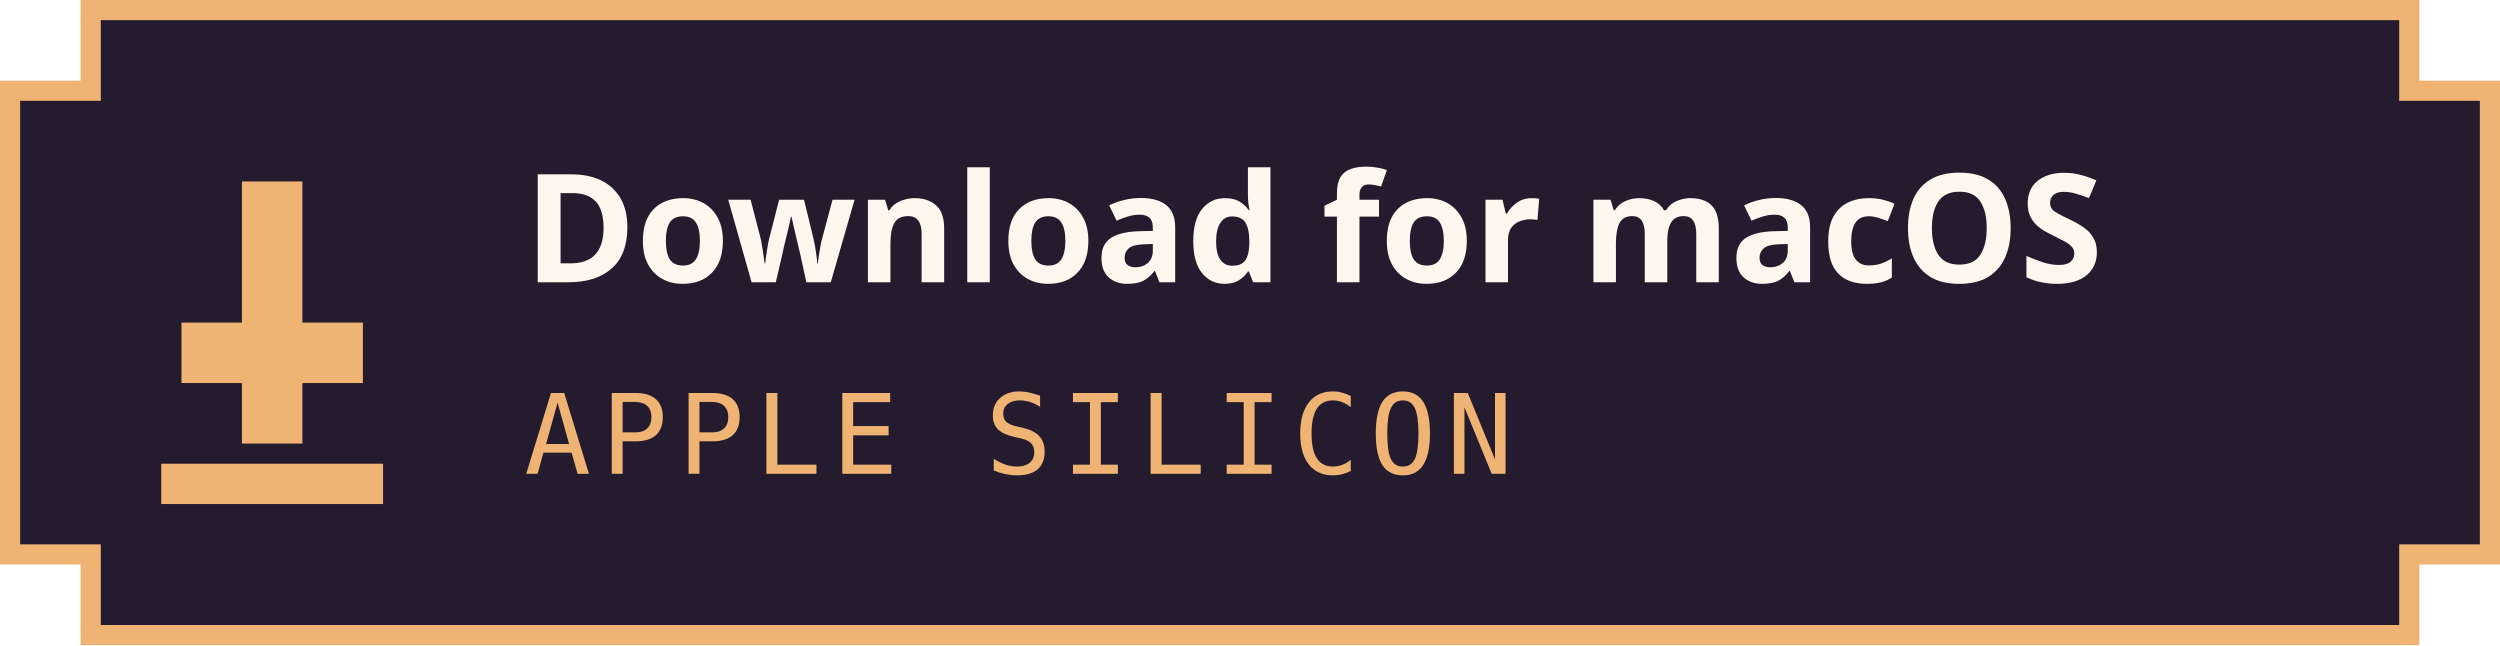
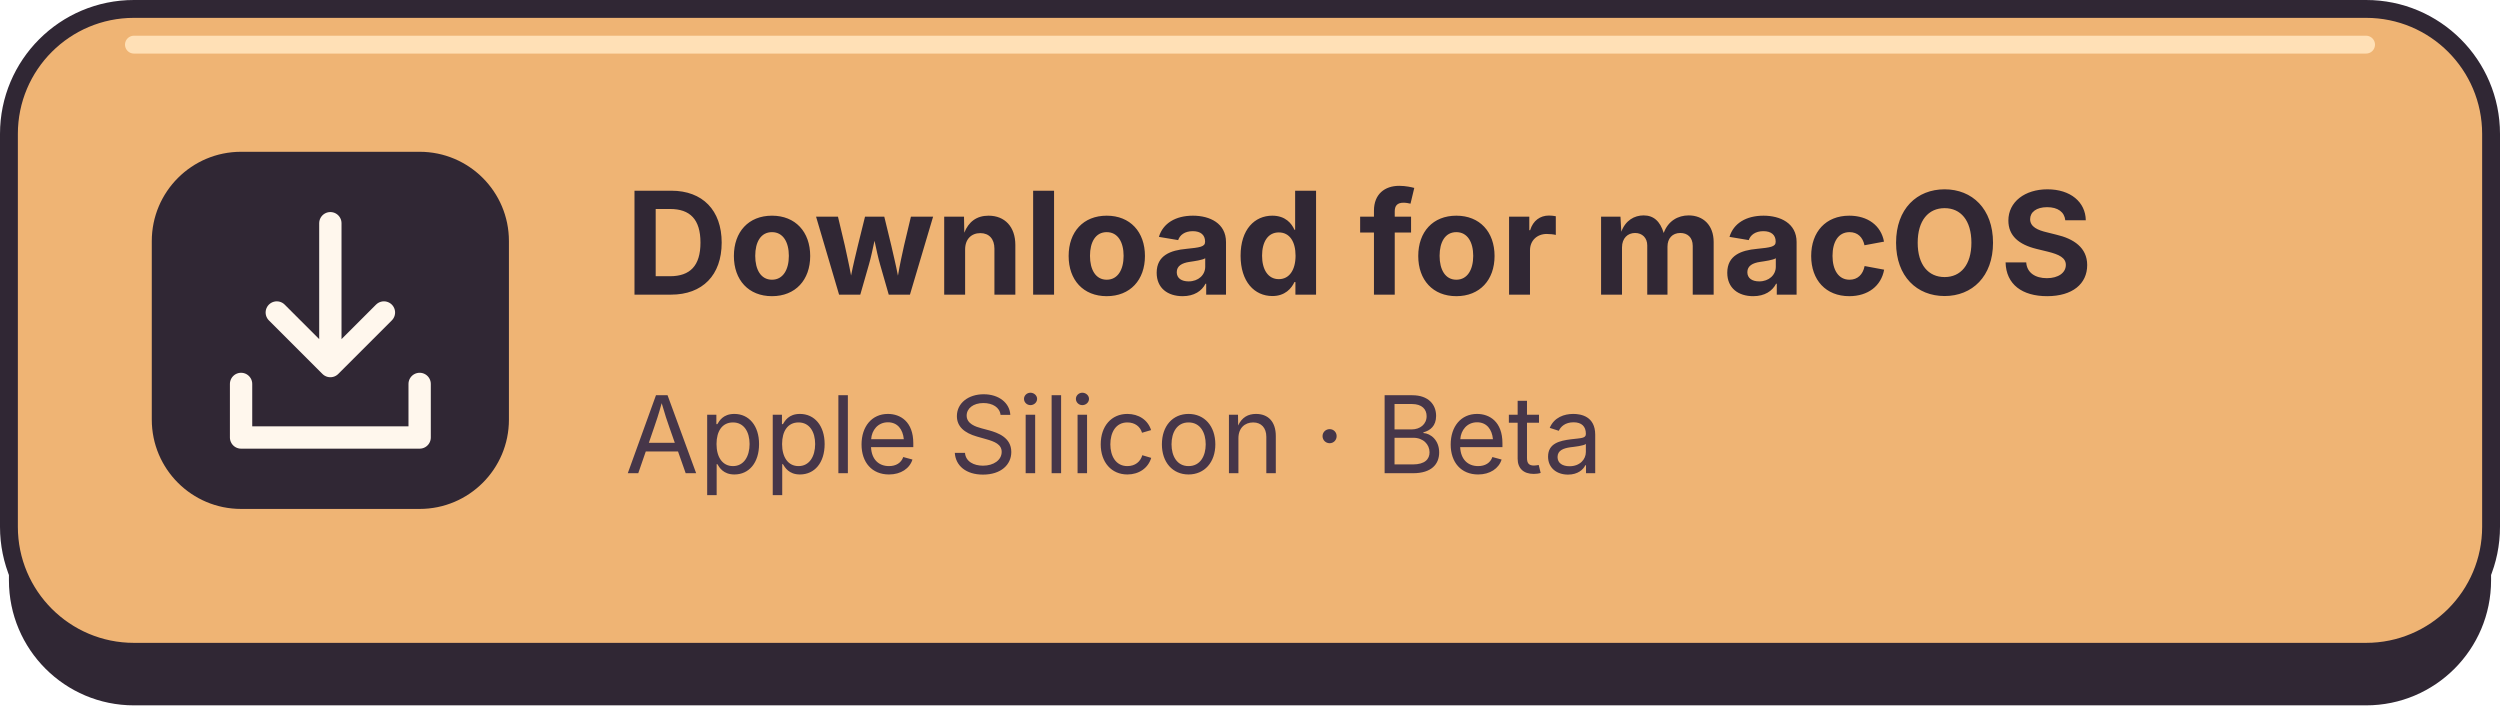
- <svg xmlns="http://www.w3.org/2000/svg" width="248" height="64" viewBox="0 0 248 64" role="img" aria-label="Download for macOS: APPLE SILICON">
-   <path d="M8 0H240V8H248V56H240V64H8V56H0V8H8Z" fill="#efb474" />
-   <path d="M10 2H238V10H246V54H238V62H10V54H2V10H10Z" fill="#241b2e" />
-   <path d="M24 18H30V32H36V38H30V44H24V38H18V32H24ZM16 46H38V50H16Z" fill="#efb474" />
-   <text x="52" y="28" fill="#fff7ed" font-family="Verdana, sans-serif" font-size="15" font-weight="bold">Download for macOS</text>
-   <text x="52" y="47" fill="#efb474" font-family="monospace" font-size="11" letter-spacing="1">APPLE SILICON</text>
+ <svg xmlns="http://www.w3.org/2000/svg" width="280" height="80" viewBox="0 0 280 80" role="img" aria-labelledby="title desc">
+   <rect x="1" y="5" width="278" height="74" rx="14" fill="#302734" />
+   <rect x="1" y="1" width="278" height="72" rx="14" fill="#efb474" stroke="#302734" stroke-width="2" />
+   <path d="M15 5H265" stroke="#ffe0b6" stroke-width="2" stroke-linecap="round" />
+   <rect x="17" y="17" width="40" height="40" rx="10" fill="#302734" />
+   <path d="M37 25V41M31 35L37 41L43 35M27 43V49H47V43" fill="none" stroke="#fff7ed" stroke-width="2.5" stroke-linecap="round" stroke-linejoin="round" />
+   <text x="70" y="33" fill="#302734" font-family="-apple-system, BlinkMacSystemFont, 'Segoe UI', sans-serif" font-size="16" font-weight="700">Download for macOS</text>
+   <text x="70" y="53" fill="#463649" font-family="-apple-system, BlinkMacSystemFont, 'Segoe UI', sans-serif" font-size="12">Apple Silicon · Beta</text>
</svg>
